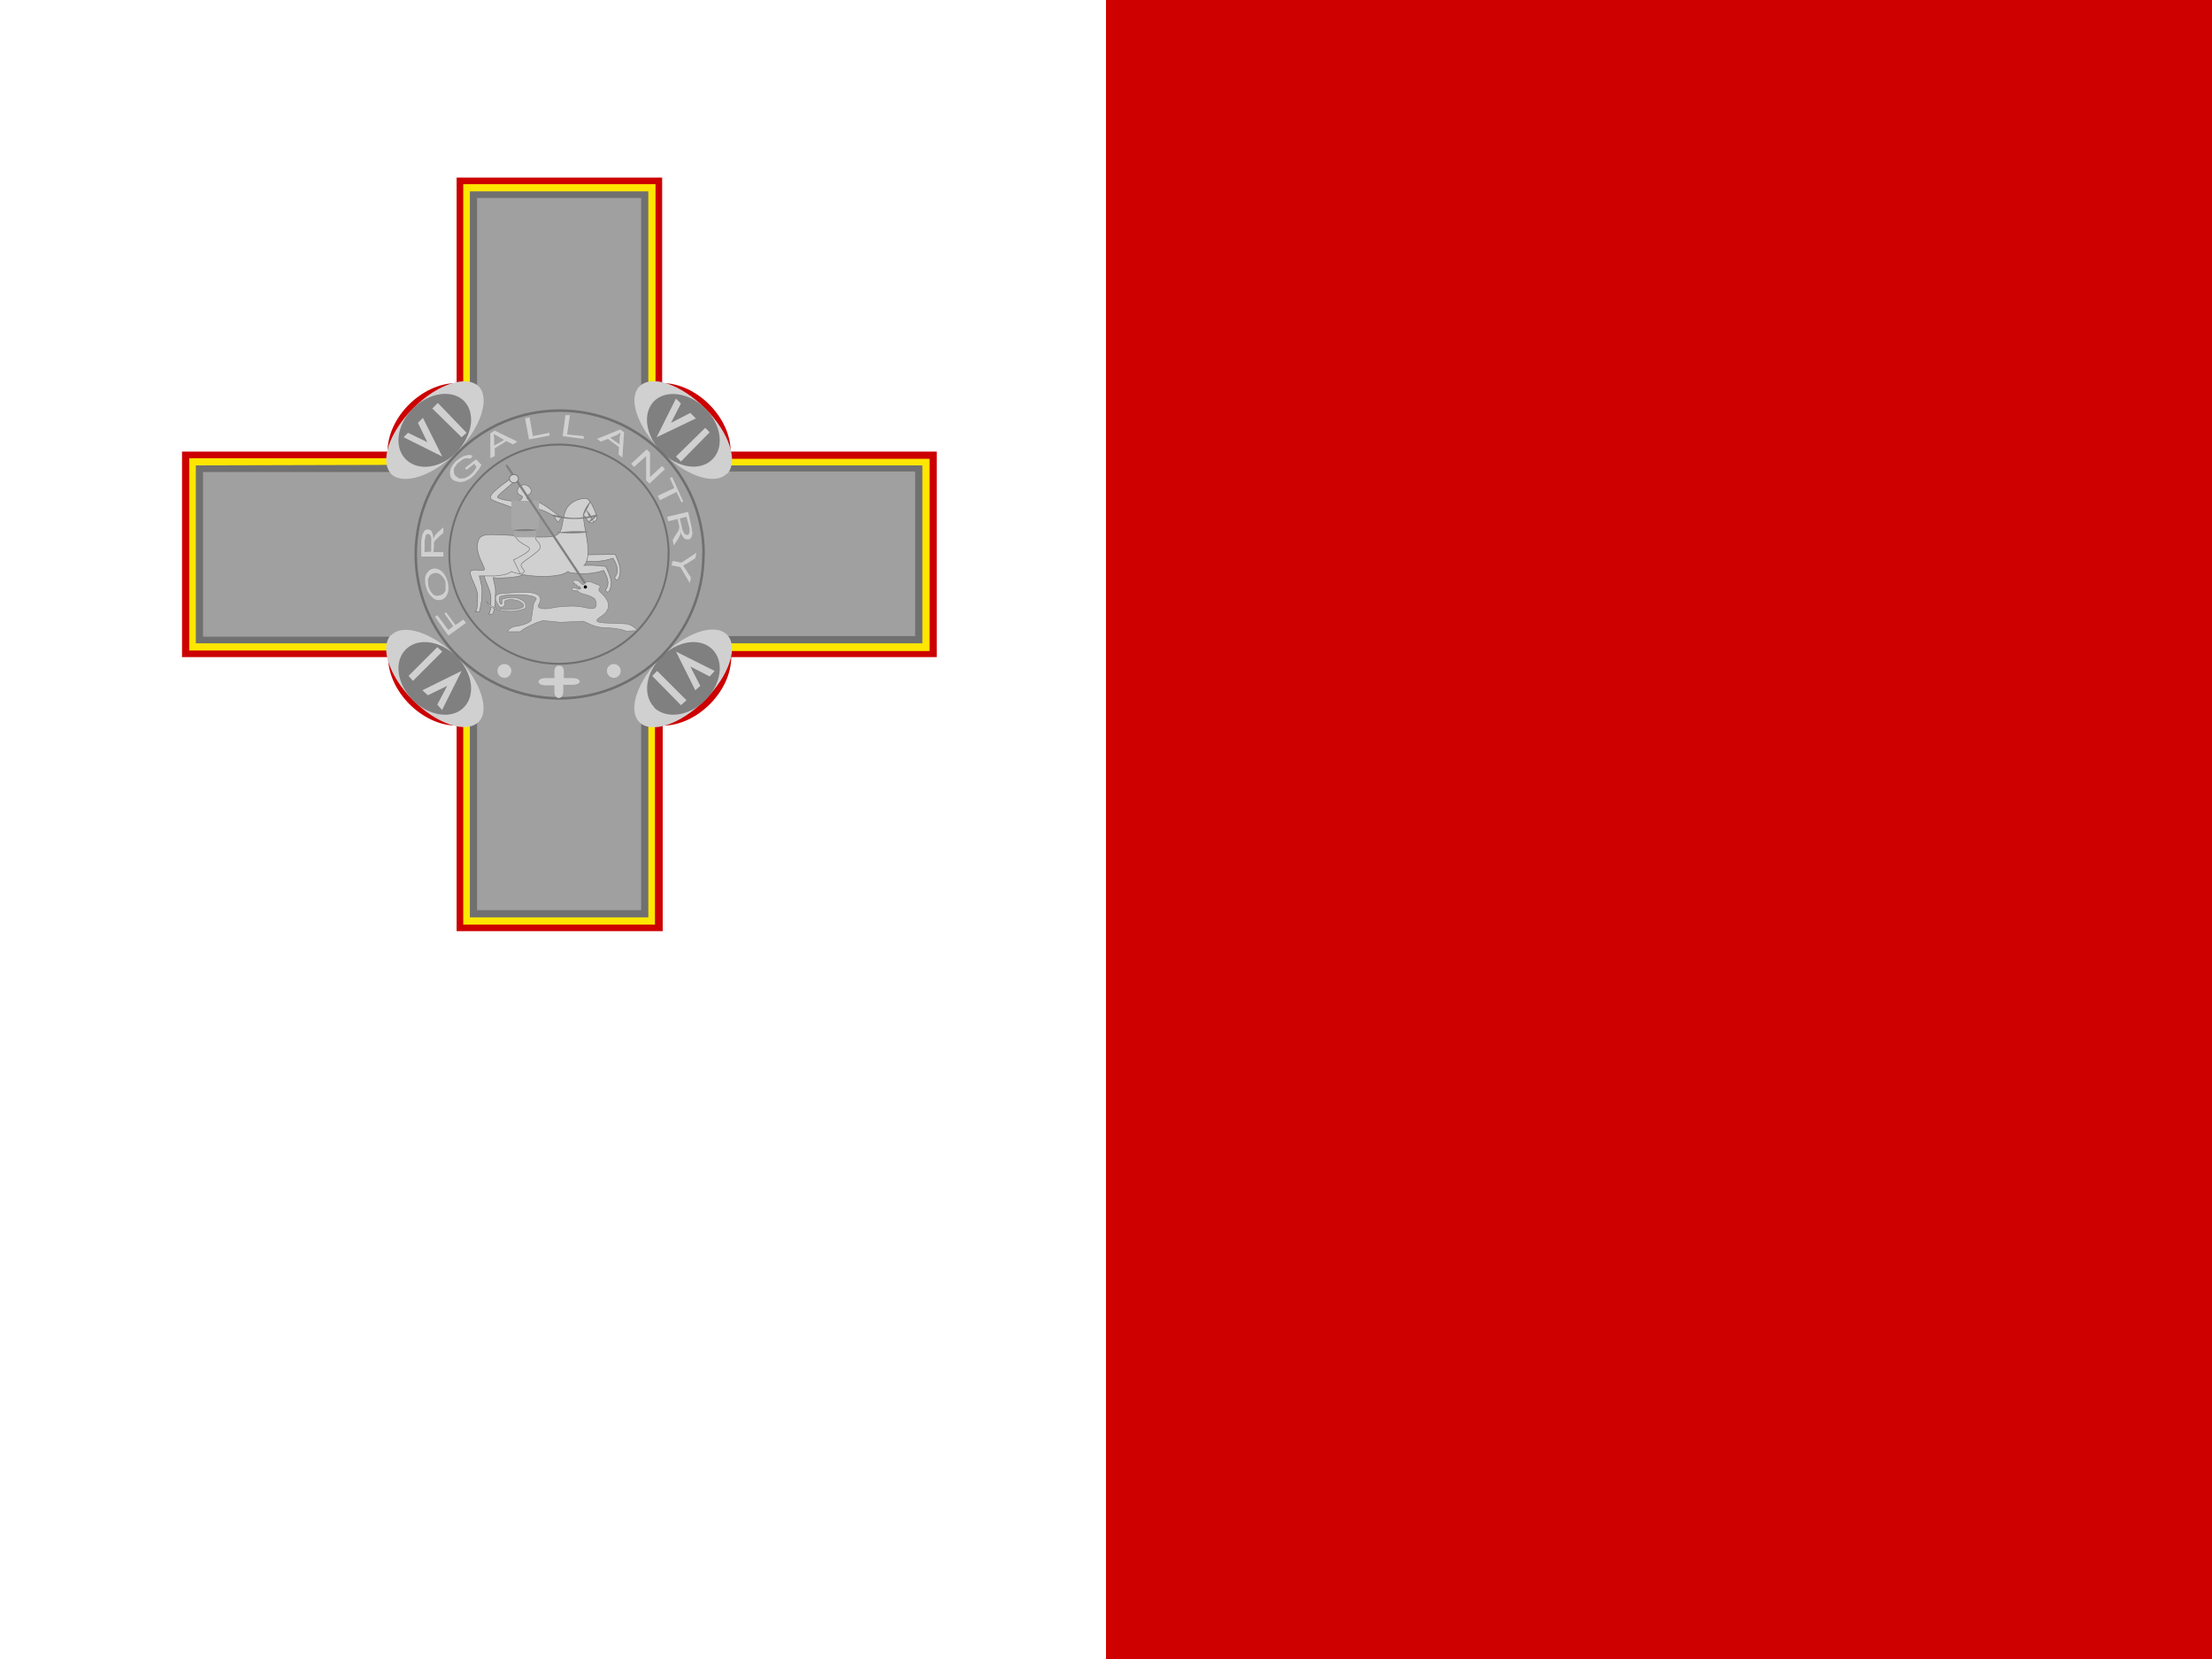
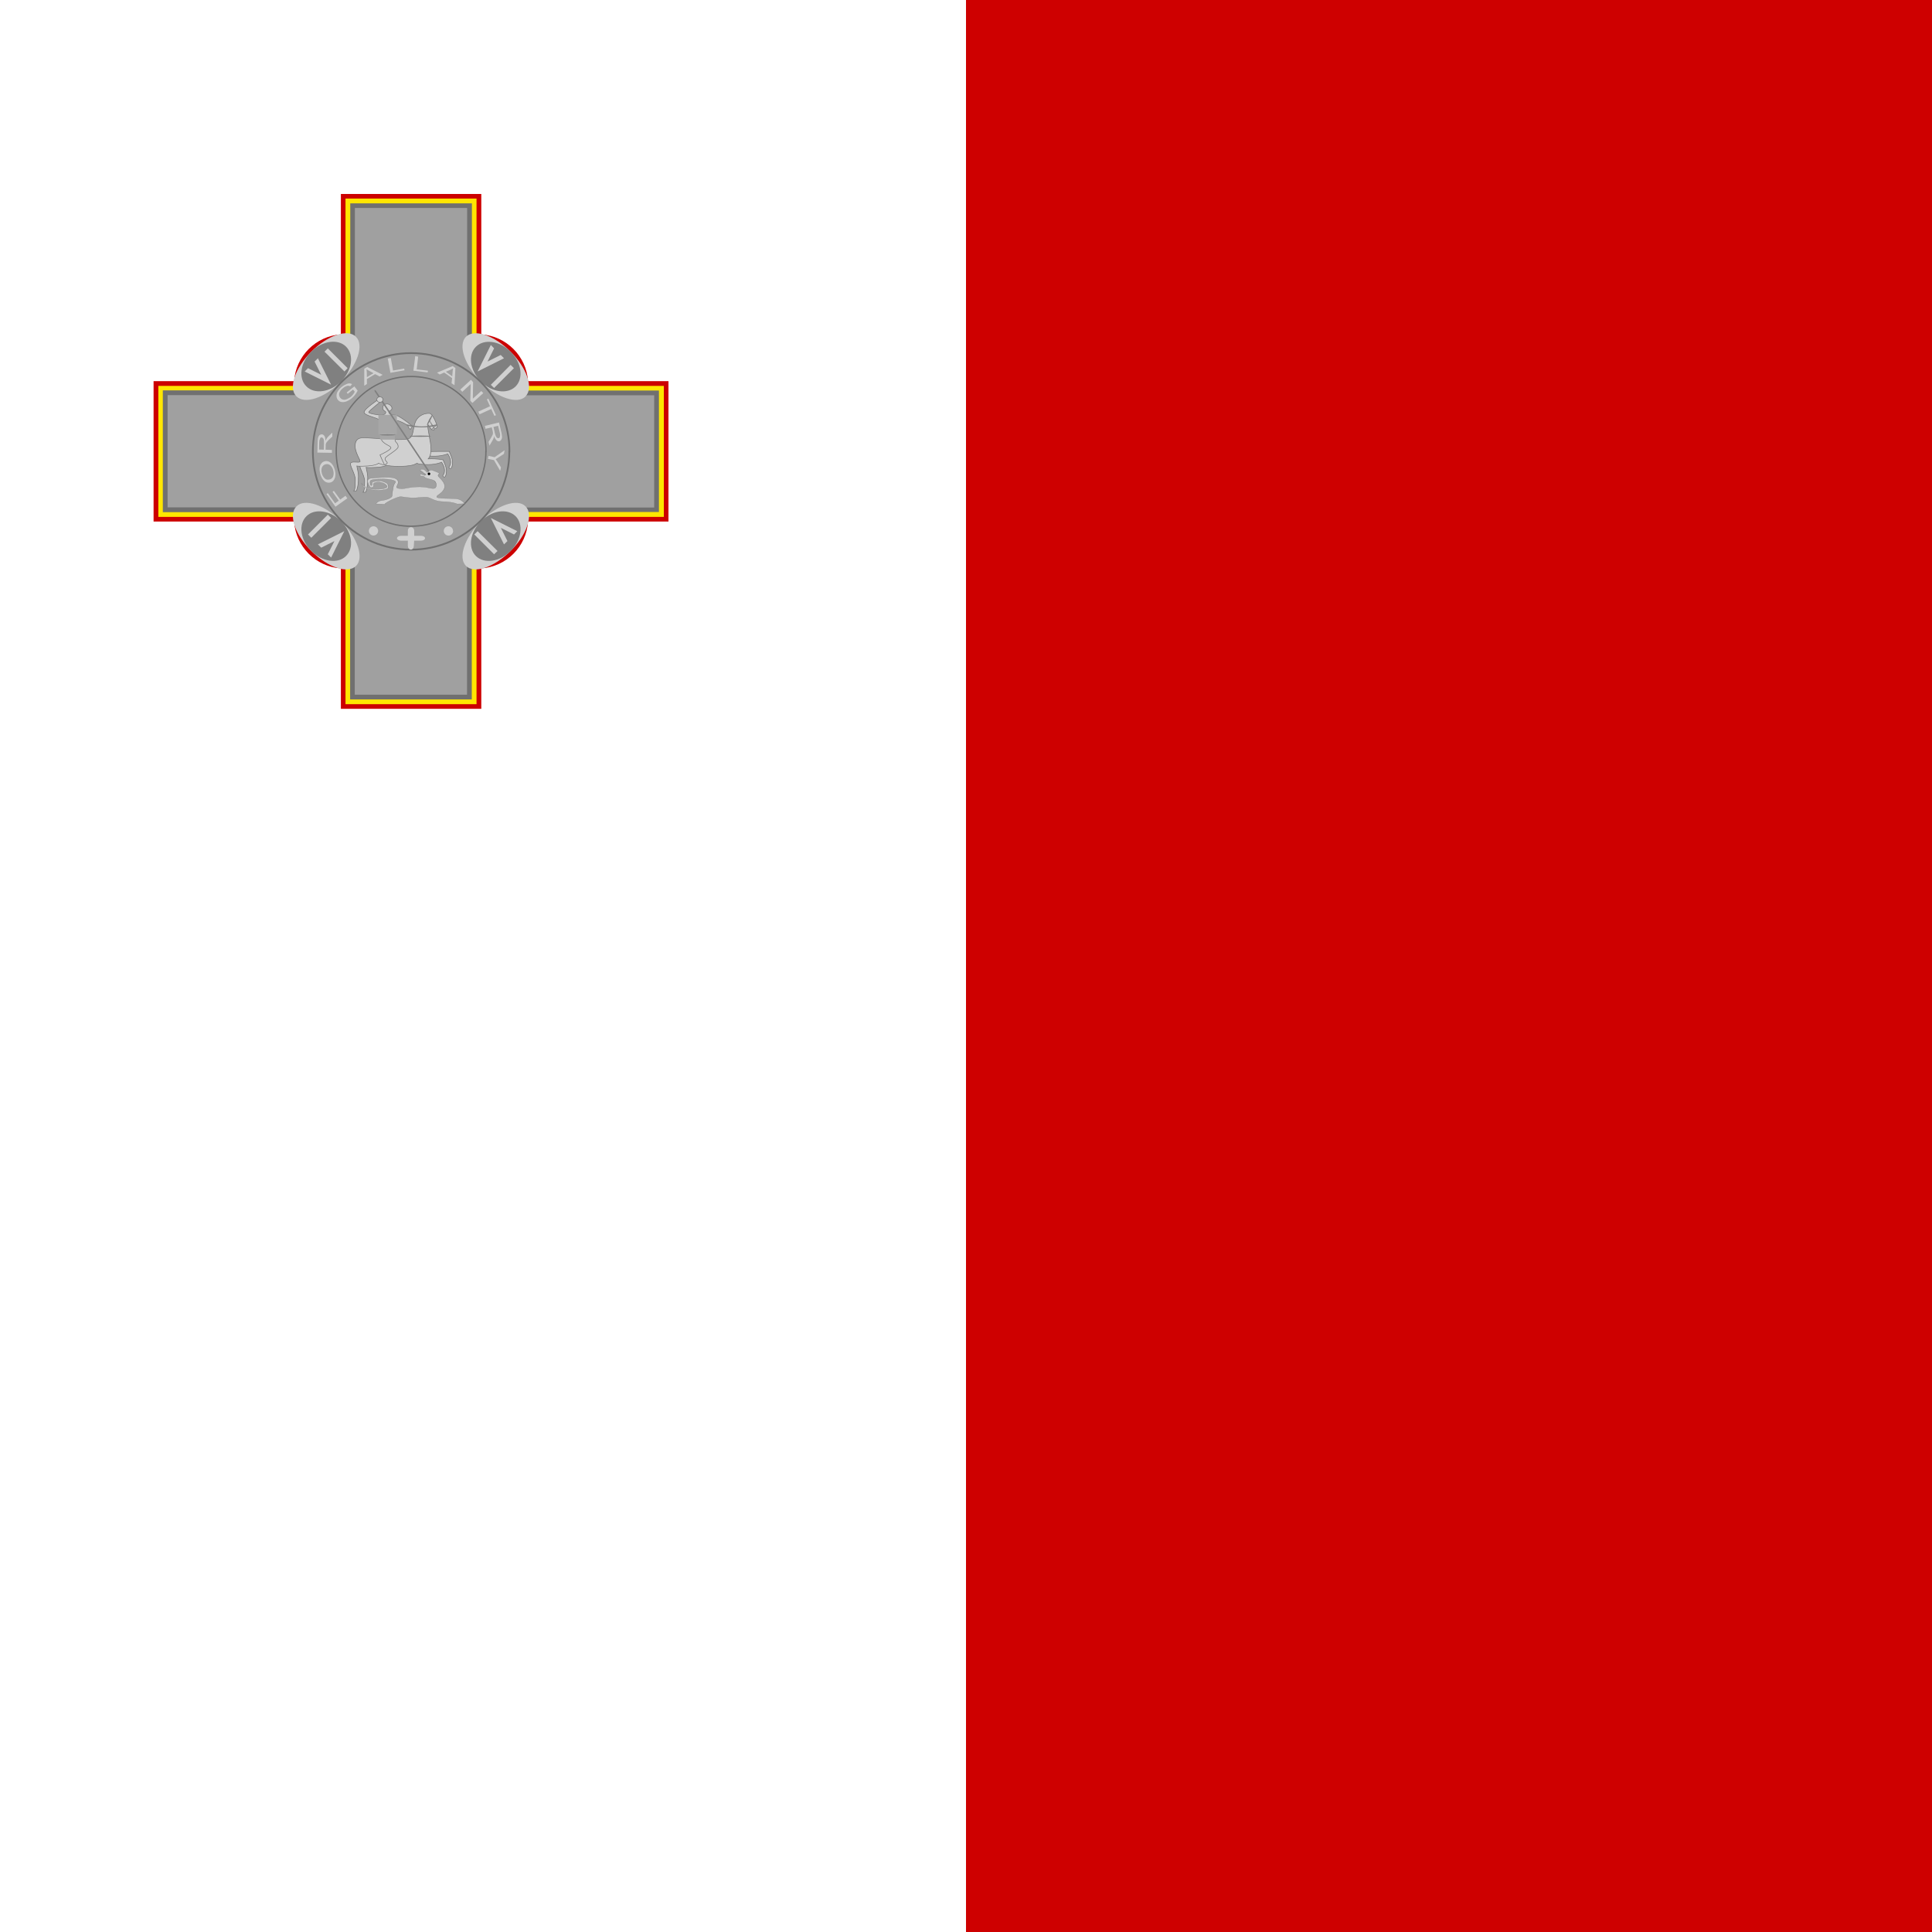
- <svg xmlns="http://www.w3.org/2000/svg" id="flag-icons-mt" viewBox="0 0 640 480">
+ <svg xmlns="http://www.w3.org/2000/svg" id="flag-icons-mt" viewBox="0 0 512 512">
  <g fill-rule="evenodd" stroke-width="1pt">
-     <path fill="#ce0000" d="M320 0h320v480H320z" />
-     <path fill="#fff" d="M0 0h320v480H0z" />
+     <path fill="#ce0000" d="M256 0h256v512H256z" />
+     <path fill="#fff" d="M0 0h256v512H0z" />
  </g>
-   <g transform="translate(-12.4 -30.8)scale(1.5986)">
-     <path fill="#f1eeee" fill-rule="evenodd" d="M104.8 108c0 .9-.9 1.5-2 1.5-1.2 0-2-.6-2-1.4 0-.8.8-1.5 2-1.5 1.1 0 2 .7 2 1.5z" />
-     <path fill="#c00" fill-rule="evenodd" d="M40.7 101v37.2H78c0 6.2 6.2 12.4 12.4 12.4v37.2h37.3v-37.2c6.2 0 12.4-6.2 12.4-12.4h37.2V101H140c0-6.2-6.2-12.4-12.4-12.4V51.4H90.4v37.2c-6.3 0-12.5 6.2-12.5 12.4z" />
-     <path fill="#ffe600" fill-rule="evenodd" d="M42 102.2V137h37.2c0 6.2 6.2 12.4 12.4 12.4v37.2h34.7v-37.1c6.2 0 12.4-6.2 12.4-12.4H176v-34.8h-37.2c0-6.2-6.2-12.4-12.4-12.4V52.6H91.6v37.2c-6.2 0-12.4 6.2-12.4 12.4z" />
-     <path fill="#707070" fill-rule="evenodd" d="M43.2 103.5v32.2h37.2c0 6.2 6.2 12.4 12.4 12.4v37.2h32.3v-37.2c6.2 0 12.4-6.2 12.4-12.4h37.2v-32.2h-37.2c0-6.2-6.2-12.4-12.4-12.4V53.9H92.8V91c-6.2 0-12.4 6.2-12.4 12.4z" />
-     <path fill="#a0a0a0" fill-rule="evenodd" d="M44.5 104.7v29.8h37.2c0 6.2 6.2 12.4 12.4 12.4V184h29.7v-37.2c6.2 0 12.4-6.2 12.4-12.4h37.2v-29.8h-37.2c0-6.2-6.2-12.4-12.4-12.4V55.1H94.1v37.2c-6.2 0-12.4 6.2-12.4 12.4H44.4z" />
+   <g transform="matrix(.35005 0 0 .35003 40.7 -25.5)">
+     <path fill="#f1eeee" fill-rule="evenodd" d="M183.1 381.7c0 2.3-2.6 4.2-5.8 4.2-3.3 0-5.9-2-5.9-4.2 0-2.3 2.6-4.2 5.8-4.2s6 1.9 6 4.2z" />
+     <path fill="#c00" fill-rule="evenodd" d="M0 361.4v106.3h106.4a38.1 38.1 0 0 0 35.4 35.5v106.3h106.3V503.2a38.1 38.1 0 0 0 35.4-35.5h106.3V361.4H283.5a38.1 38.1 0 0 0-35.4-35.4V219.7H141.8V326a38.1 38.1 0 0 0-35.4 35.4z" />
+     <path fill="#ffe600" fill-rule="evenodd" d="M3.6 365v99.2h106.3a38.1 38.1 0 0 0 35.4 35.4V606h99.2V499.6a38.1 38.1 0 0 0 35.5-35.4h106.3V365H280a38.1 38.1 0 0 0-35.5-35.5V223.2h-99.2v106.3A38.1 38.1 0 0 0 110 365z" />
+     <path fill="#707070" fill-rule="evenodd" d="M7 368.5v92.1h106.3a38.1 38.1 0 0 0 35.5 35.5v106.3h92.1V496a38.1 38.1 0 0 0 35.4-35.5h106.3v-92H276.3A38.1 38.1 0 0 0 241 333V226.8h-92.1V333a38.1 38.1 0 0 0-35.5 35.4H7z" />
+     <path fill="#a0a0a0" fill-rule="evenodd" d="M10.6 372v85h106.3a38.1 38.1 0 0 0 35.4 35.5v106.3h85V492.5a38.1 38.1 0 0 0 35.5-35.4H379v-85H272.8a38.1 38.1 0 0 0-35.4-35.5V230.3h-85v106.3a38.1 38.1 0 0 0-35.5 35.4z" />
    <g fill-rule="evenodd">
-       <path fill="#d0d0d0" d="M94.4 89.2c2.1 2.2.4 7.5-4 11.9s-9.6 6-11.8 4c-2.2-2.3-.4-7.6 4-12s9.6-6 11.8-3.9" />
-       <path fill="gray" d="M91.7 91.8c2.2 2.2 1.6 6.3-1.3 9.3s-7 3.5-9.2 1.3c-2.2-2.2-1.6-6.3 1.3-9.2s7-3.5 9.2-1.4" />
-       <path fill="#d0d0d0" d="m80.8 98.4.8-.8 3.5 1.7-1.7-3.5.9-.9 3.5 7zm5.2-5.2 1-1 5.2 5.4-.9.8z" />
+       <path fill="#d0d0d0" d="M153.2 327.8c6.3 6.3 1.2 21.4-11.2 33.9s-27.6 17.5-33.9 11.2c-6.2-6.2-1.1-21.3 11.3-33.8s27.6-17.5 33.8-11.3" />
+       <path fill="gray" d="M145.7 335.3c6.3 6.3 4.6 18-3.7 26.3s-20.1 10-26.3 3.8c-6.3-6.2-4.6-18 3.7-26.3s20.1-10 26.3-3.8" />
+       <path fill="#d0d0d0" d="m114.4 354.1 2.5-2.5 10 5-5-10 2.5-2.5 10 20zm15-15 2.5-2.5 15 15-2.4 2.5z" />
    </g>
    <g fill-rule="evenodd">
-       <path fill="#d0d0d0" d="M139.3 105c-2.2 2.2-7.5.4-11.8-4s-6.2-9.6-4-11.8c2.2-2.2 7.5-.4 11.9 4s6 9.6 4 11.8z" />
-       <path fill="gray" d="M136.7 102.4c-2.2 2.2-6.3 1.6-9.2-1.3s-3.5-7-1.4-9.2c2.2-2.2 6.4-1.6 9.3 1.3s3.5 7 1.3 9.2" />
-       <path fill="#d0d0d0" d="m130.1 91.4.9.9-1.8 3.5 3.5-1.8 1 1-7.1 3.4zm5.3 5.3.8.8-5.2 5.3-.9-.9z" />
+       <path fill="#d0d0d0" d="M281.6 373c-6.2 6.2-21.4 1.1-33.8-11.3s-17.5-27.6-11.3-33.9c6.3-6.2 21.4-1.1 33.8 11.3s17.5 27.6 11.3 33.8z" />
+       <path fill="gray" d="M274.1 365.4c-6.2 6.2-18 4.6-26.3-3.7s-10-20.1-3.8-26.3 18-4.6 26.3 3.7 10 20 3.8 26.3" />
+       <path fill="#d0d0d0" d="m255.3 334 2.5 2.6-5 10 10-5 2.5 2.5-20 10 10-20zm15 15.1 2.5 2.5-15 15-2.5-2.4z" />
    </g>
    <g fill-rule="evenodd">
-       <path fill="#d0d0d0" d="M123.5 150c-2.2-2.2-.4-7.5 4-11.9s9.6-6.1 11.8-4c2.2 2.2.4 7.5-4 11.9s-9.6 6.1-11.8 4" />
-       <path fill="gray" d="M126.2 147.3c-2.2-2.2-1.6-6.3 1.3-9.2s7-3.5 9.2-1.3c2.2 2.2 1.6 6.3-1.3 9.2s-7 3.5-9.3 1.3z" />
-       <path fill="#d0d0d0" d="m137.1 140.7-.9 1-3.5-1.8 1.8 3.5-.9.8-3.5-7zM132 146l-1 .9-5.2-5.3.9-.9z" />
+       <path fill="#d0d0d0" d="M236.5 501.3c-6.2-6.2-1.1-21.4 11.3-33.8s27.6-17.5 33.8-11.3c6.2 6.2 1.2 21.4-11.3 33.8s-27.5 17.5-33.8 11.3" />
+       <path fill="gray" d="M244 493.8c-6.2-6.2-4.5-18 3.8-26.3s20-10 26.3-3.8c6.2 6.3 4.5 18-3.8 26.3s-20 10-26.3 3.8" />
+       <path fill="#d0d0d0" d="m275.4 475-2.5 2.5-10-5 5 10-2.6 2.5-10-20 20 10zm-15 15-2.6 2.5-15-15 2.5-2.5z" />
    </g>
    <g fill-rule="evenodd">
-       <path fill="#d0d0d0" d="M78.6 134.2c2.2-2.2 7.5-.4 11.8 3.9s6.1 9.7 4 11.8c-2.2 2.2-7.5.5-11.9-3.9s-6-9.7-4-11.8z" />
-       <path fill="gray" d="M81.2 136.8c2.2-2.2 6.3-1.6 9.2 1.3s3.5 7 1.3 9.2c-2.1 2.2-6.3 1.6-9.2-1.3s-3.5-7-1.3-9.2" />
-       <path fill="#d0d0d0" d="m87.8 147.8-.9-1 1.8-3.4-3.5 1.7-1-.9 7.1-3.5-3.5 7zm-5.3-5.3-.8-.9 5.2-5.2.9.8z" />
+       <path fill="#d0d0d0" d="M108.2 456.2c6.2-6.2 21.3-1.2 33.8 11.3s17.5 27.6 11.3 33.8c-6.3 6.2-21.4 1.2-33.9-11.3s-17.5-27.6-11.2-33.8" />
+       <path fill="gray" d="M115.7 463.7c6.2-6.2 18-4.5 26.3 3.8s10 20 3.7 26.3c-6.2 6.2-18 4.5-26.3-3.8s-10-20-3.7-26.3" />
+       <path fill="#d0d0d0" d="m134.4 495-2.5-2.5 5-10-10 5-2.5-2.5 20-10zm-15-15-2.5-2.5 15-15 2.5 2.5z" />
    </g>
-     <path fill="none" stroke="#707070" stroke-width="1pt" d="M269.3 414.6c0 41-34.1 74.4-76.2 74.4S117 455.7 117 414.6s34.1-74.4 76.2-74.4 76.2 33.3 76.2 74.4z" transform="matrix(.34191 0 0 .35003 43 -25.5)" />
-     <path fill="none" stroke="#707070" stroke-width="1pt" d="M269.3 414.6c0 41-34.1 74.4-76.2 74.4S117 455.7 117 414.6s34.1-74.4 76.2-74.4 76.2 33.3 76.2 74.4z" transform="matrix(.2605 0 0 .26669 58.6 9)" />
-     <path fill="#d0d0d0" fill-rule="evenodd" d="M100.3 140.7a1.2 1.2 0 1 1-2.5 0 1.2 1.2 0 0 1 2.5 0m19.8 0a1.2 1.2 0 1 1-2.5 0 1.2 1.2 0 0 1 2.5 0m-12 0v1.3h-1.6c-1.7 0-1.7 1.3 0 1.3h1.6v1.2c0 1.4 1.5 1.5 1.6.1v-1.4h1.7c1.7 0 1.7-1.2 0-1.2h-1.6v-1.3c0-1.3-1.7-1.3-1.7 0" />
-     <path fill="#d0d0d0" fill-rule="evenodd" stroke="#707070" stroke-width=".1" d="M102.8 122.3v.8s-.4.5-2.9.7c-2.5.2-2.9 0-2.9 0 .1.7.6 1.9.4 3.3.1 1.7-.4 3.2-.4 3.2 0 .1-.3.2-.8.1.4-.4.4-1.4.4-3 0-1.4-1.5-3.7-1.2-4.3.3-.6 7.4-.8 7.4-.8zm9.8-2.6 6.5-.1s1 2 .9 3c0 1-.4 2-.8 1.5-.5-.5.2-.4.3-1.5 0-1.2-.8-2.3-.8-2.3s-1.8.7-4.4.6c-2.6-.2-1.4-1.2-1.7-1.2z" />
-     <path fill="#d0d0d0" fill-rule="evenodd" stroke="#707070" stroke-width=".1" d="M113.4 121.6c2.4-.1 4 .2 4 .2s1 2 1 3c-.1 1-.4 2-.9 1.5-.4-.4.2-.3.3-1.5 0-1.1-.8-2.3-.8-2.3s-1.7.7-4.3.6c-2.6-.2-1.8-.3-2.1-.4-.3 0-.4.8-4.3.9-4 0-6-.9-6-.9s-.4.6-2.8.8h-3c.1.6.6 1.8.5 3.3 0 1.6-.5 3.2-.5 3.2h-.7c.4-.3.3-1.4.4-2.9 0-1.5-1.6-3.7-1.3-4.4.4-.6 2.2 0 2.5-.3.3-.4-1.6-2.7-1.2-4.8.3-2.1 2.4-1.5 4.9-1.5 2.5.1 8 .8 9.4 0 1.4-.7.8-3.4 2-5.1a4.1 4.1 0 0 1 3.3-1.5c.9 0 2 3 2 3.7l-.3.4h-.4v.3c-1 .1-1.1-.8-1.7-1.4-.2 1 .8 4.4.8 6.6 0 1.8-.7 2.6-.8 2.5z" />
-     <path fill="#d0d0d0" fill-rule="evenodd" stroke="#707070" stroke-width=".1" d="M105.5 118.4c0 .7-3.1 2.4-3.4 3-.2.7.8 1 .5 1.4-.3.4-.6.2-.7.3l-1.2-2.5s3-1.4 2.9-2c-.1-.6-2.2-1-2.6-2.4s-.2-4.3-.5-4.9c-.3-.6-4-1.2-4-2 0-1 3.8-3.4 4.2-3.8.4-.4.8.4.4.7-.4.4-3.3 2.7-3.3 3 0 .4 2.4.8 3.2.8.9 0 1.3-.4 1.3-.8 0-.3-.9-.3-.9-1s.5-1.2 1.3-1.2c.4 0 1.2.5 1.2 1.1s-.7.7-.8 1.1c-.1.5.8.8 1.6.8s3.6 2.1 4 2.5c.5.3.9.3.5.7-.4.4-.2.8-.6.4a1.5 1.5 0 0 1-.4-.7c0-.3-3-1.8-3.5-1.5-.4.4 0 4.8 0 5.2 0 .7.9.7.8 1.8z" />
-     <path fill="#a7a7a7" fill-rule="evenodd" d="M100.3 109.9h5v5.1h-5z" />
-     <rect width="30.6" height=".4" x="138.6" y="-25.7" fill="gray" fill-rule="evenodd" rx=".5" ry=".2" transform="matrix(.55442 .83223 -.88237 .47055 0 0)" />
-     <path fill="#d0d0d0" fill-rule="evenodd" stroke="#707070" stroke-width="1pt" d="M180.7 42.5a7 7 0 1 1-14.2 0 7 7 0 0 1 14.2 0z" transform="matrix(.11563 0 0 .10345 80.7 101.5)" />
-     <path fill="gray" fill-rule="evenodd" d="M115.9 112.5c0 .3-2 .7-4.1.7-2.2 0-4.1-.4-4.1-.7 0-.3 1.9.5 4 .5 2.3 0 4.2-.8 4.2-.5" />
-     <path fill="#a7a7a7" fill-rule="evenodd" d="M100.7 115h4.1v1.5h-4z" />
-     <path fill="gray" fill-rule="evenodd" d="M114 111.4c-.4.8-.7 1.3-.8 1.2 0 0 .2-.8.6-1.5l.8-1.2c.1.1-.2.8-.6 1.5m1 2-.8.5a3.2 3.2 0 0 1 .8-.9c.5-.4.9-.6.9-.5l-.8.8z" />
-     <path fill="gray" fill-rule="evenodd" d="m114.6 112.4.5 1.2-.8-1-.5-1.2zm-.4 3.2s-1.2.2-2.8.2-2.9-.1-2.9-.2l2.9-.2c1.6 0 2.8 0 2.8.2m-9.4-.4c0 .1-.9.2-2 .2-1.2 0-2 0-2-.2 0 0 .8-.2 2-.2 1.1 0 2 .1 2 .2" />
-     <path fill="#d0d0d0" fill-rule="evenodd" stroke="gray" stroke-width=".1" d="M95.8 128s.7 1.6 3.6 1.6c2.8 0 3.8-.5 2.7-1.3s-3.4-.6-3 .1c.2.8-.9 1-1.1.5-.3-.5-1.3-2.1.5-2.2 1.9-.1 5.8-.7 6.8.4s-1.1 2 .5 2.3c1.5.2 1.8-.3 4.5-.4 2.7-.2 3.8.5 4.7.4 1 0 .8-1.7 0-2-.7-.5-2.1-.6-2.5-1-.3-.5-1.3 0-1.2-.6 0-.5 1.4.3 1.4.1l.2-.2h-.3l.1-.2-.2.1.1-.2s-.3.2-.3 0h-.2c.2-.2.1-.2 0-.3h-.3v-.3c-.2 0-.2 0-.3.2v-.5c0-.1.2-.2.5-.2.7 0 1 .8 1.3.8.2 0 .5-.8 1.4-.5l1.5.6c.5.3-.3.6 0 1s2.1 1.7 1.6 3.2c-.5 1.4-2 1.6-2 2.2-.2.6 4.3.4 5.4.6a3 3 0 0 1 1.9 1.2l-2 .1s-1-.5-3.5-.6c-2.5 0-3.4-1-4.4-1.2l-4 .2-3-.3c-.6-.1-4.2 1.6-4.2 2h-2.4s.3-.9 1.7-1c1.3-.2 2.7-.8 2.6-1.2l.4-2.6c0-.6.6-1 .5-1.2-.1-.4-1.7-.7-3.2-.7-1.5 0-3.1.1-3.4.4-.2.4 0 1.5.3 1.3.3 0-.1-.8.2-.9a6.8 6.8 0 0 1 2-.3c.8 0 2.1.7 2.1 1 0 .1.4.8-.2 1.1a8.2 8.2 0 0 1-3.1.4 7.5 7.5 0 0 1-3-.8c-.4-.3-.7-1-.7-1.1z" />
-     <path fill-rule="evenodd" d="M114 125.5a.3.3 0 1 1-.6 0 .3.3 0 0 1 .6 0" />
-     <path fill="#d0d0d0" d="m129.5 120.8 1.6.3 2.7-1.8-.2 1-1.4.9-.8.4.5.8.9 1.4-.2 1-1.7-2.9-1.6-.3zm-2.7-11.8 3-1.4-.8-1.8.4-.2 2 4.4-.3.2-.9-1.9-3 1.5zm-4.8-5.8 2.8-2.6.6.6v4.4l2.2-2 .5.6-2.8 2.6-.6-.6v-4.4l-2.2 2zm-12.4-5 .5-3.8h.8l-.5 3.5 3 .3v.5zm-6.1.6-.7-3.8.8-.2.6 3.4 3-.6v.5zm-11.3 5.5-.3-.3 2-1.6 1 1a5.7 5.7 0 0 1-.8 1.2 5.7 5.7 0 0 1-.9 1 5.2 5.2 0 0 1-1.4.8c-.5.1-1 .2-1.3 0a1.6 1.6 0 0 1-1-.5 1.7 1.7 0 0 1-.3-1c0-.4.1-.9.4-1.3.2-.4.6-.8 1-1.1a4.8 4.8 0 0 1 1.1-.7l.9-.2c.2 0 .5 0 .7.2l-.4.5a1.3 1.3 0 0 0-.6-.1l-.6.1a3.2 3.2 0 0 0-.7.5c-.3.2-.6.4-.7.7a2 2 0 0 0-.4.6v.5c0 .3.1.6.3.8l.7.5 1-.1a4.1 4.1 0 0 0 2.1-2l-.4-.6zm-.1 27.7-3.2 2.3-2.4-3.4.4-.3 2 2.7.9-.7-1.6-2.3.3-.2 1.7 2.3 1.4-1zm-4.7-5c.5-.1.8-.4 1-.9v-1.5a2.6 2.6 0 0 0-.9-1.3c-.3-.3-.8-.4-1.2-.3a1.4 1.4 0 0 0-.8.5c-.1.2-.3.5-.3.8l.1 1.1c.2.6.4 1 .8 1.4.3.3.8.4 1.3.2m.3.8a1.7 1.7 0 0 1-1.7-.4 3.7 3.7 0 0 1-1.1-1.8c-.2-.6-.2-1-.2-1.6s.2-.8.4-1.1a1.6 1.6 0 0 1 1-.7 1.6 1.6 0 0 1 1 .1c.4.2.7.4 1 .8a4.5 4.5 0 0 1 .8 3 2.3 2.3 0 0 1-.4 1.1c-.2.3-.5.5-.8.6m.3-7.8h-4v-2.8l.2-1.2.4-.7a.8.8 0 0 1 .6-.2c.3 0 .5.1.7.4.1.3.3.7.3 1.3a2.5 2.5 0 0 1 .7-1.1l1.1-1v1l-.8.7-.6.6a1.7 1.7 0 0 0-.3.4 1.6 1.6 0 0 0 0 .4v.4l-.1 1H88zm-2.2-.9v-1.7a4 4 0 0 0 0-.9 1 1 0 0 0-.2-.4.5.5 0 0 0-.3-.2c-.2 0-.4.1-.5.3l-.2 1v2zm10.7-16.9v-4.5l.8-.5 4.1 2-.8.5-1.2-.6-2.1 1.3v1.4zm.7-2.3 1.8-1-1-.6a8.3 8.3 0 0 1-.9-.5l.1.8zm18.6-1.2L120 97l.7.5-.3 4.6-.7-.6.1-1.3-2-1.5-1.3.5zm2.4-.2 1.7 1.2v-1.2a8.4 8.4 0 0 1 .2-1 3.7 3.7 0 0 1-.7.5zm10.3 14.3 3.8-.9.6 2.7.2 1.2-.2.7a.8.8 0 0 1-.5.4c-.3 0-.6 0-.8-.2a2.8 2.8 0 0 1-.7-1.2 2.5 2.5 0 0 1 0 .5l-.4.8-.8 1.2-.2-1 .6-1 .4-.6a1.6 1.6 0 0 0 .2-.8 3.7 3.7 0 0 0-.1-.5l-.2-.9-1.7.4zm2.3.3.4 1.7c0 .3.2.6.3.8 0 .2.2.3.3.4l.4.1c.1 0 .3-.2.3-.4a2.1 2.1 0 0 0 0-1l-.5-1.9z" />
+     <path fill="none" stroke="#707070" stroke-width="1pt" d="M269.3 414.6c0 41-34.1 74.4-76.2 74.4S117 455.7 117 414.6s34.1-74.4 76.2-74.4 76.2 33.3 76.2 74.4z" transform="matrix(.97674 0 0 1 6.3 0)" />
+     <path fill="none" stroke="#707070" stroke-width="1pt" d="M269.3 414.6c0 41-34.1 74.4-76.2 74.4S117 455.7 117 414.6s34.1-74.4 76.2-74.4 76.2 33.3 76.2 74.4z" transform="matrix(.74419 0 0 .7619 51.2 98.7)" />
+     <path fill="#d0d0d0" fill-rule="evenodd" d="M170 474.8a3.5 3.5 0 1 1-7 0 3.5 3.5 0 0 1 7 0m56.8 0a3.5 3.5 0 1 1-7.1 0 3.5 3.5 0 0 1 7 0zm-34.3 0v3.7h-4.7c-4.7 0-4.7 3.7 0 3.7h4.7v3.7c0 3.8 4.2 4.3 4.5.3l.3-4h4.7c4.7 0 4.7-3.7 0-3.7h-4.7v-3.7c0-3.7-4.8-3.7-4.8 0" />
+     <path fill="#d0d0d0" fill-rule="evenodd" stroke="#707070" stroke-width="1pt" d="M180.7 163v7s-3.3 5.5-24.8 7.2-24.8 0-24.8 0c.6 6.1 4.7 17.9 3.5 31.9.9 16.2-4 31-4 31 .5.8-2 1.3-6.6.8 3.6-3.5 3.1-13.8 3.6-28.3.4-14.6-13.6-36.5-10.7-42.5s63.8-7.1 63.8-7.1z" transform="matrix(.33032 0 0 .29556 117.6 374.3)" />
+     <path fill="#d0d0d0" fill-rule="evenodd" stroke="#707070" stroke-width="1pt" d="M272.8 162.3c20.9-1.1 55.9-.9 55.9-.9s8.3 18.5 7.9 28.7-3.2 19-7 14.6 1.7-3.5 2.4-14.6c.7-11-6.6-22.4-6.6-22.4s-15 7.3-37.5 5.8-12.5-10.8-15-11.2z" transform="matrix(.33032 0 0 .29556 115.2 366.9)" />
+     <path fill="#d0d0d0" fill-rule="evenodd" stroke="#707070" stroke-width="1pt" d="M312.2 274c20.9-1.2 34.6 2.4 34.6 2.4s8.2 18.5 7.9 28.7-3.2 19-7.1 14.6 1.8-3.5 2.5-14.6c.7-11-6.7-22.5-6.7-22.5s-15 7.3-37.4 5.9c-22.5-1.5-16.1-3-18.6-3.4s-3.2 7-37.2 8-51.4-8-51.4-8-3.4 5.4-24.8 7-24.8 0-24.8 0c.5 6.2 4.7 18 3.5 32 .8 16.2-4 31-4 31 .5.8-2.1 1.3-6.6.8 3.5-3.5 3.1-13.8 3.5-28.3C146 313 132.1 291 135 285s18.3-.4 21.3-3.6c2.9-3.1-13.8-25.3-10.7-46 3.2-20.8 20.8-15 42.6-14.2 21.7.7 69.8 7 81.5 0 11.6-7 6.5-33 17.6-49.6a32.2 32.2 0 0 1 28.4-14.2c7 0 17.7 28.4 17.7 35.4l-3.5 3.6h-3.6v3.5c-8 1-9.2-7.7-14.1-14.1-2.2 10 7 42.5 7 63.7 0 17.8-6.6 25.6-7 24.3z" transform="matrix(.33032 0 0 .29556 104.6 339.3)" />
+     <path fill="#d0d0d0" fill-rule="evenodd" stroke="#707070" stroke-width="1pt" d="M209 131.1c.4 7-27.3 22.9-29.6 29.2s7 9.7 4.2 13.3c-2.9 3.6-5.2 2.2-5.8 2.9-.6.7-10.4-24.6-10.4-24.6s26-13 25-18.7-19.2-9-22.6-23.3c-3.3-14.2-1.4-41.7-4.1-47.5C163 56.7 131 51.2 131 42.5s33-32.5 36.4-36c3.5-3.6 7 3.5 3.5 7-3.5 3.6-29.2 25.5-29.2 29 0 3.6 21.3 7.1 28.4 7.1 7 0 10.6-3.5 10.6-7 0-3.1-7-3.6-7-10.7s3.5-10.6 10.6-10.6c3.5 0 10.3 4.5 10.6 10.6.3 6-6.3 6.6-7.1 10.6-.8 4 7 7.1 14.2 7.1 7 0 31.3 20.6 34.8 24.2 3.5 3.5 7 3.5 3.5 7-3.5 3.6-1.4 7.8-5 4.2-3-3.4-3.5-7-3.5-7-.3-3.3-26.3-17.8-29.8-14.2-3.6 3.5 0 46 0 49.6 0 7 7.3 7 7 17.7z" transform="matrix(.33032 0 0 .29556 116.1 372.4)" />
+     <path fill="#a7a7a7" fill-rule="evenodd" d="M170.2 386.9h14v14.7h-14z" />
+     <rect width="87.5" height="1.1" x="405.6" y="64.6" fill="gray" fill-rule="evenodd" rx="1.3" ry=".6" transform="matrix(.5544 .83225 -.88236 .47057 0 0)" />
+     <path fill="#d0d0d0" fill-rule="evenodd" stroke="#707070" stroke-width="1pt" d="M180.7 42.5a7 7 0 1 1-14.2 0 7 7 0 0 1 14.2 0z" transform="matrix(.33032 0 0 .29556 114 362.8)" />
+     <path fill="gray" fill-rule="evenodd" d="M214.7 394.4c0 1-5.4 2-11.7 2s-11.7-1-11.7-2c0-.8 5.4 1.3 11.7 1.3s11.7-2.1 11.7-1.3" />
+     <path fill="#a7a7a7" fill-rule="evenodd" d="M171.4 401.6h11.7v4.1h-11.7z" />
+     <path fill="gray" fill-rule="evenodd" d="M209.4 391.2c-1 2.2-2.2 3.7-2.4 3.4-.2-.2.6-2.2 1.7-4.3 1.2-2.1 2.3-3.6 2.4-3.4.2.3-.5 2.2-1.7 4.3m3 5.5c-1.3 1.2-2.3 2-2.4 1.7 0-.2 1-1.3 2.3-2.5 1.3-1.1 2.4-1.9 2.4-1.6 0 .2-1 1.3-2.3 2.4" />
+     <path fill="gray" fill-rule="evenodd" d="M211 394c.9 1.8 1.5 3.3 1.3 3.4-.1 0-1-1.3-2-3-1-1.8-1.6-3.2-1.4-3.3.2 0 1 1.3 2 3zm-1 9.1c0 .3-3.6.5-8.2.5s-8.2-.2-8.2-.5 3.7-.5 8.2-.5c4.6 0 8.2.2 8.2.5m-26.9-1c0 .3-2.6.5-5.8.5-3.3 0-5.9-.2-5.9-.5s2.6-.5 5.8-.5 6 .2 6 .5z" />
+     <path fill="#d0d0d0" fill-rule="evenodd" stroke="gray" stroke-width="1pt" d="M375.5 172s9 36 47 36.5 51.3-10.8 35.8-30-44-13.1-40.3 3.4-10.8 22-14.2 10.4c-3.4-11.6-17-46 7.5-48.3 24.5-2.3 76.5-14.8 89.5 9.2S486 198.9 507 204c21 5 24-5.8 60-9.1s49.7 11 62 9c12.3-2 10.6-37.2.8-46.1-9.7-9-28.5-10.6-33.3-20.4-4.8-9.8-17.8-1.9-16.6-13s18.5 7.7 18.7 2c0-.2 2.9-3.9 3.5-4.9-2.2-.8-3.5.6-5.1 2 1.8-2.4 1.7-3.5 2.3-5.4-.3-.7-2.5 2.8-2.9 2s2.5-5.6 1.2-3.8c-.4.5-3.8 3.3-3.9 1.4 0-.8 1.8-2.8 1.2-4-.5-.9-3 1.1-3.4 1.3 1.5-3.3 1.4-3.2 0-5.7-1.3-2.4-2.2-2.4-4.3.4.9-4 1.1-4.8-1-6.3-1.6-1.6-1.7-3-3.8 4.1.8-7.6-1.3-8-.4-11.5.5-3.3 3.3-4.7 7.9-4 9 .1 13.7 18 16.6 17.9 3 0 6.2-18.9 18.8-11.3 12.5 7.7 14 9.2 20.4 13.8 6.3 4.5-4.5 11.4-.9 20.4 3.6 9 28.3 38.8 21.3 70-7 31-25 36-26.7 49.5-1.6 13.4 57 8 72 12.5s24.4 23 25 26.2-26.2 2.9-26.2 2.9-13.8-11.8-46.6-13c-32.9-1-45.4-23-57.7-25.8s-38.5 4.7-53.1 3.6c-14.7-1.1-29.5-5-39-7.1-9.5-2.2-56.7 35.4-56.5 44.2-9.9-.7-33-2.7-32.1-1.7 1 1 4.2-17 22.2-20.2 18-3.2 35.7-17.6 35-27-.5-9.5 3.6-42 5-55.8s8.3-20.6 6.7-28c-1.6-7.2-22.2-14.7-42-14.5-19.8.2-41.8 2-45 10-3.2 8-.7 31 3.4 28.3 4-2.6-1-17.7 3.3-20.8a57.3 57.3 0 0 1 25.8-6.2c10.4-.4 28.5 14.7 28.3 19.5-.2 4.9 5.8 21-2.5 27-8.3 6.2-25.3 9-41.6 7.6a71.4 71.4 0 0 1-38.7-16.7c-6-6-9.6-24.1-9.6-25.4z" transform="matrix(.21598 0 0 .12989 76.3 416.2)" />
+     <path fill-rule="evenodd" d="M209.5 431.6a1 1 0 1 1-2 0 1 1 0 0 1 2 0" />
+     <path fill="#d0d0d0" d="m253.6 418 4.6 1 7.6-5.3-.6 2.8-4 2.6-2.2 1.4 1.5 2.2 2.5 4-.6 2.6-4.7-8.1-4.6-1zm-7.7-33.5 8.8-4.1-2.4-5.2 1.2-.5 5.7 12.5-1.2.5-2.4-5.2-8.8 4-1-2zm-13.7-16.7 8.1-7.4 1.6 1.8-.2 12.5 6.4-5.8 1.5 1.6-8.2 7.4-1.6-1.7.3-12.6-6.4 5.9zm-35.5-14.3 1.4-11 2.2.4-1.1 9.6 8.5 1-.2 1.3zm-17.4 1.6-2-10.8 2.3-.4 1.7 9.5 8.4-1.5.3 1.3zM147 371l-.8-1 5.8-4.6 2.5 3.2a16.3 16.3 0 0 1-2 3.2 16 16 0 0 1-2.5 2.6 14.8 14.8 0 0 1-4.1 2.4c-1.4.5-2.6.6-3.7.4s-2-.8-2.7-1.6a4.9 4.9 0 0 1-1-3 6.3 6.3 0 0 1 1-3.6 14.3 14.3 0 0 1 3.2-3.4 13.7 13.7 0 0 1 3-1.8c.9-.4 1.7-.7 2.5-.7s1.4.2 2.1.6l-1.4 1.6a3.7 3.7 0 0 0-1.6-.4c-.5 0-1 .1-1.7.4a9.2 9.2 0 0 0-2.1 1.3c-.8.6-1.5 1.3-2 2l-.9 1.7a4 4 0 0 0 .7 3.7 3.8 3.8 0 0 0 2.2 1.4c.8.2 1.7.1 2.7-.3 1-.4 2-1 2.9-1.6a11.8 11.8 0 0 0 2-2.1c.6-.8 1-1.5 1.2-2l-1.3-1.6zm-.3 79.1-9 6.4-6.8-9.6 1-.7 5.5 7.7 2.8-2-4.7-6.7 1-.7 4.8 6.6 4-2.9 1.4 2zm-13.2-14.3a3.6 3.6 0 0 0 2.5-2.5c.4-1.3.4-2.7 0-4.4a7.3 7.3 0 0 0-2.3-3.8 3.8 3.8 0 0 0-3.6-.7 3.9 3.9 0 0 0-2 1.3 4.5 4.5 0 0 0-1 2.5c-.1 1 0 2 .3 3.1a8 8 0 0 0 2.2 3.8c1 1 2.3 1.1 3.9.7m.6 2.3c-1.8.5-3.4.1-4.8-1-1.4-1.3-2.4-3-3.1-5.4-.4-1.6-.6-3-.5-4.4s.5-2.5 1.2-3.4a4.7 4.7 0 0 1 2.5-1.8 4.7 4.7 0 0 1 3.2.2 6.5 6.5 0 0 1 2.8 2.4 12.8 12.8 0 0 1 1.8 3.9c.4 1.6.6 3 .4 4.4a6.6 6.6 0 0 1-1.2 3.4 4.4 4.4 0 0 1-2.3 1.7m.9-22.4-11-.2.2-7.7c0-1.6.1-2.7.3-3.5.3-.8.6-1.5 1.1-2 .5-.4 1.1-.6 1.7-.6.8 0 1.4.4 2 1.2s.8 2 .9 3.7l.6-1.3a9.8 9.8 0 0 1 1.5-2l3-2.9v3l-2.4 2.2-1.5 1.6c-.4.4-.6.8-.8 1.2a4.6 4.6 0 0 0-.3 1v1.3l-.1 2.6 4.8.2v2.3zm-6.1-2.4.1-5-.1-2.4a2.8 2.8 0 0 0-.7-1.4 2 2 0 0 0-1-.5c-.5 0-1 .3-1.2 1a6 6 0 0 0-.6 2.7l-.1 5.5zm30.6-48.4V352l2.2-1.3 11.7 5.9-2.2 1.3-3.5-1.8-6.2 3.7v3.8zm2-6.5 5-3-3.1-1.7-2.2-1.3.2 2.3zm53.1-3.4 11.9-5 2 1.5-.7 13-2.2-1.5.4-3.9-6-4.2-3.4 1.5zm6.7-.7 4.8 3.5.3-3.6c.1-1 .2-1.9.4-2.5l-2 1.1zm29.5 41 10.7-2.6 1.8 7.5c.3 1.5.5 2.7.5 3.5a4 4 0 0 1-.6 2.1c-.4.6-.8 1-1.4 1.1-.8.2-1.5 0-2.2-.7a8.2 8.2 0 0 1-1.9-3.3c0 .6 0 1-.2 1.4a9.8 9.8 0 0 1-1 2.2l-2.2 3.7-.7-2.8 1.7-2.8 1.1-2c.3-.5.4-1 .5-1.3a4.6 4.6 0 0 0 0-1l-.2-1.3-.7-2.6-4.7 1.1zm6.5.8 1.1 4.8c.3 1 .5 1.8.8 2.3.3.6.6 1 1 1.2.3.2.7.3 1 .2.5-.1.9-.5 1-1.1a6 6 0 0 0-.1-3l-1.3-5.3z" />
  </g>
</svg>
